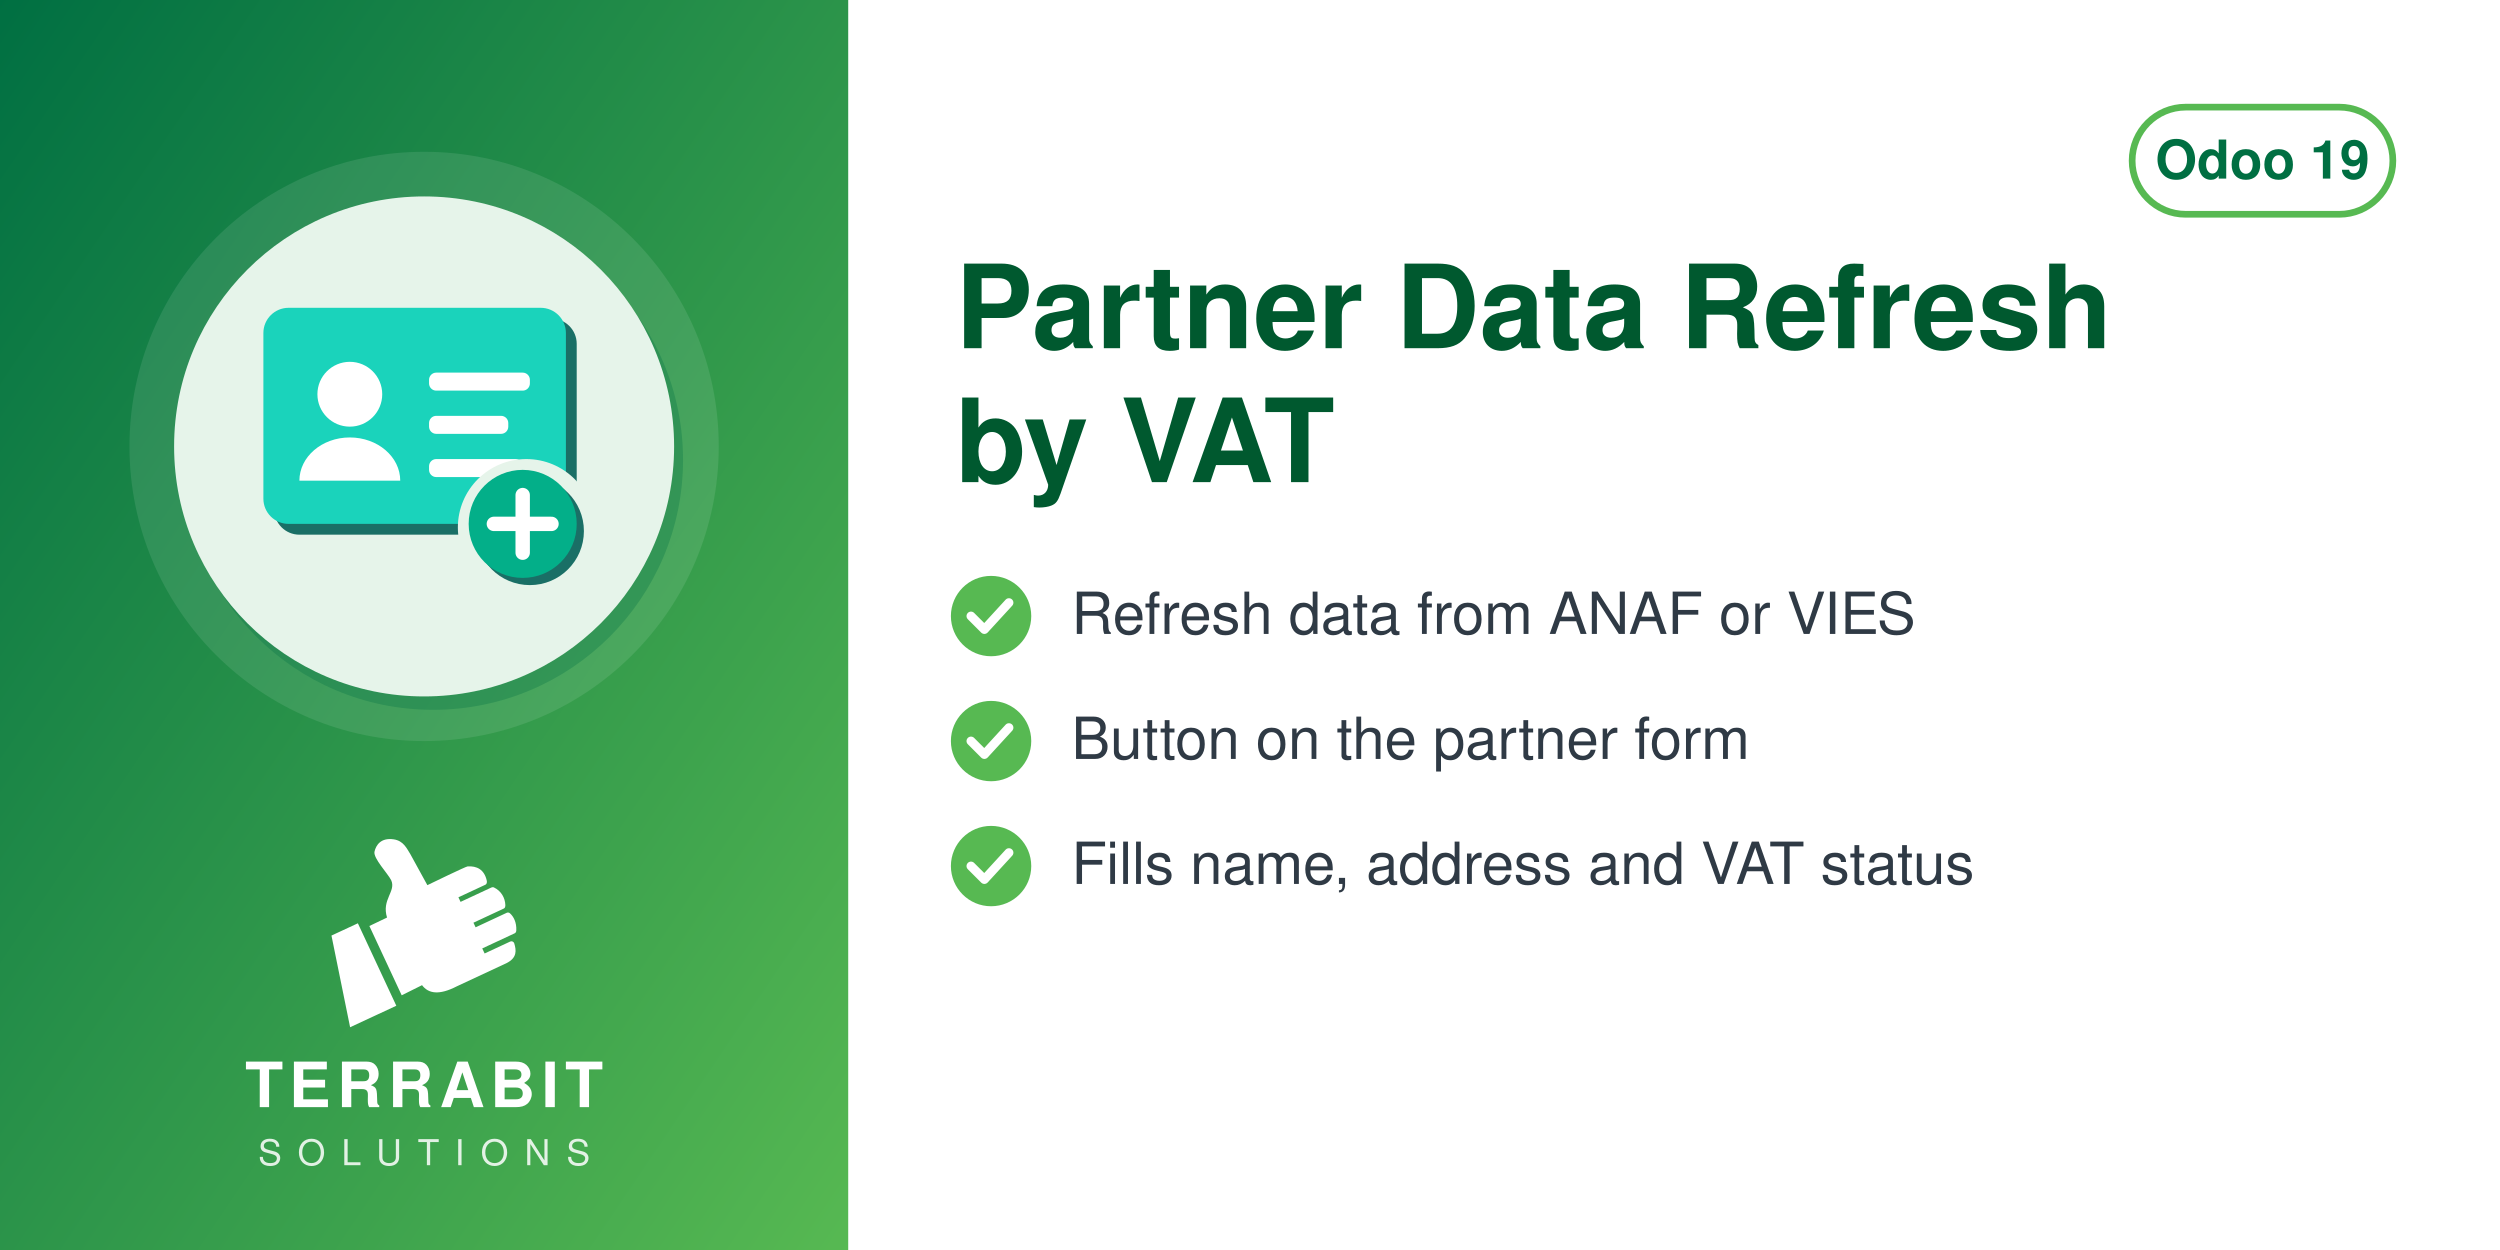
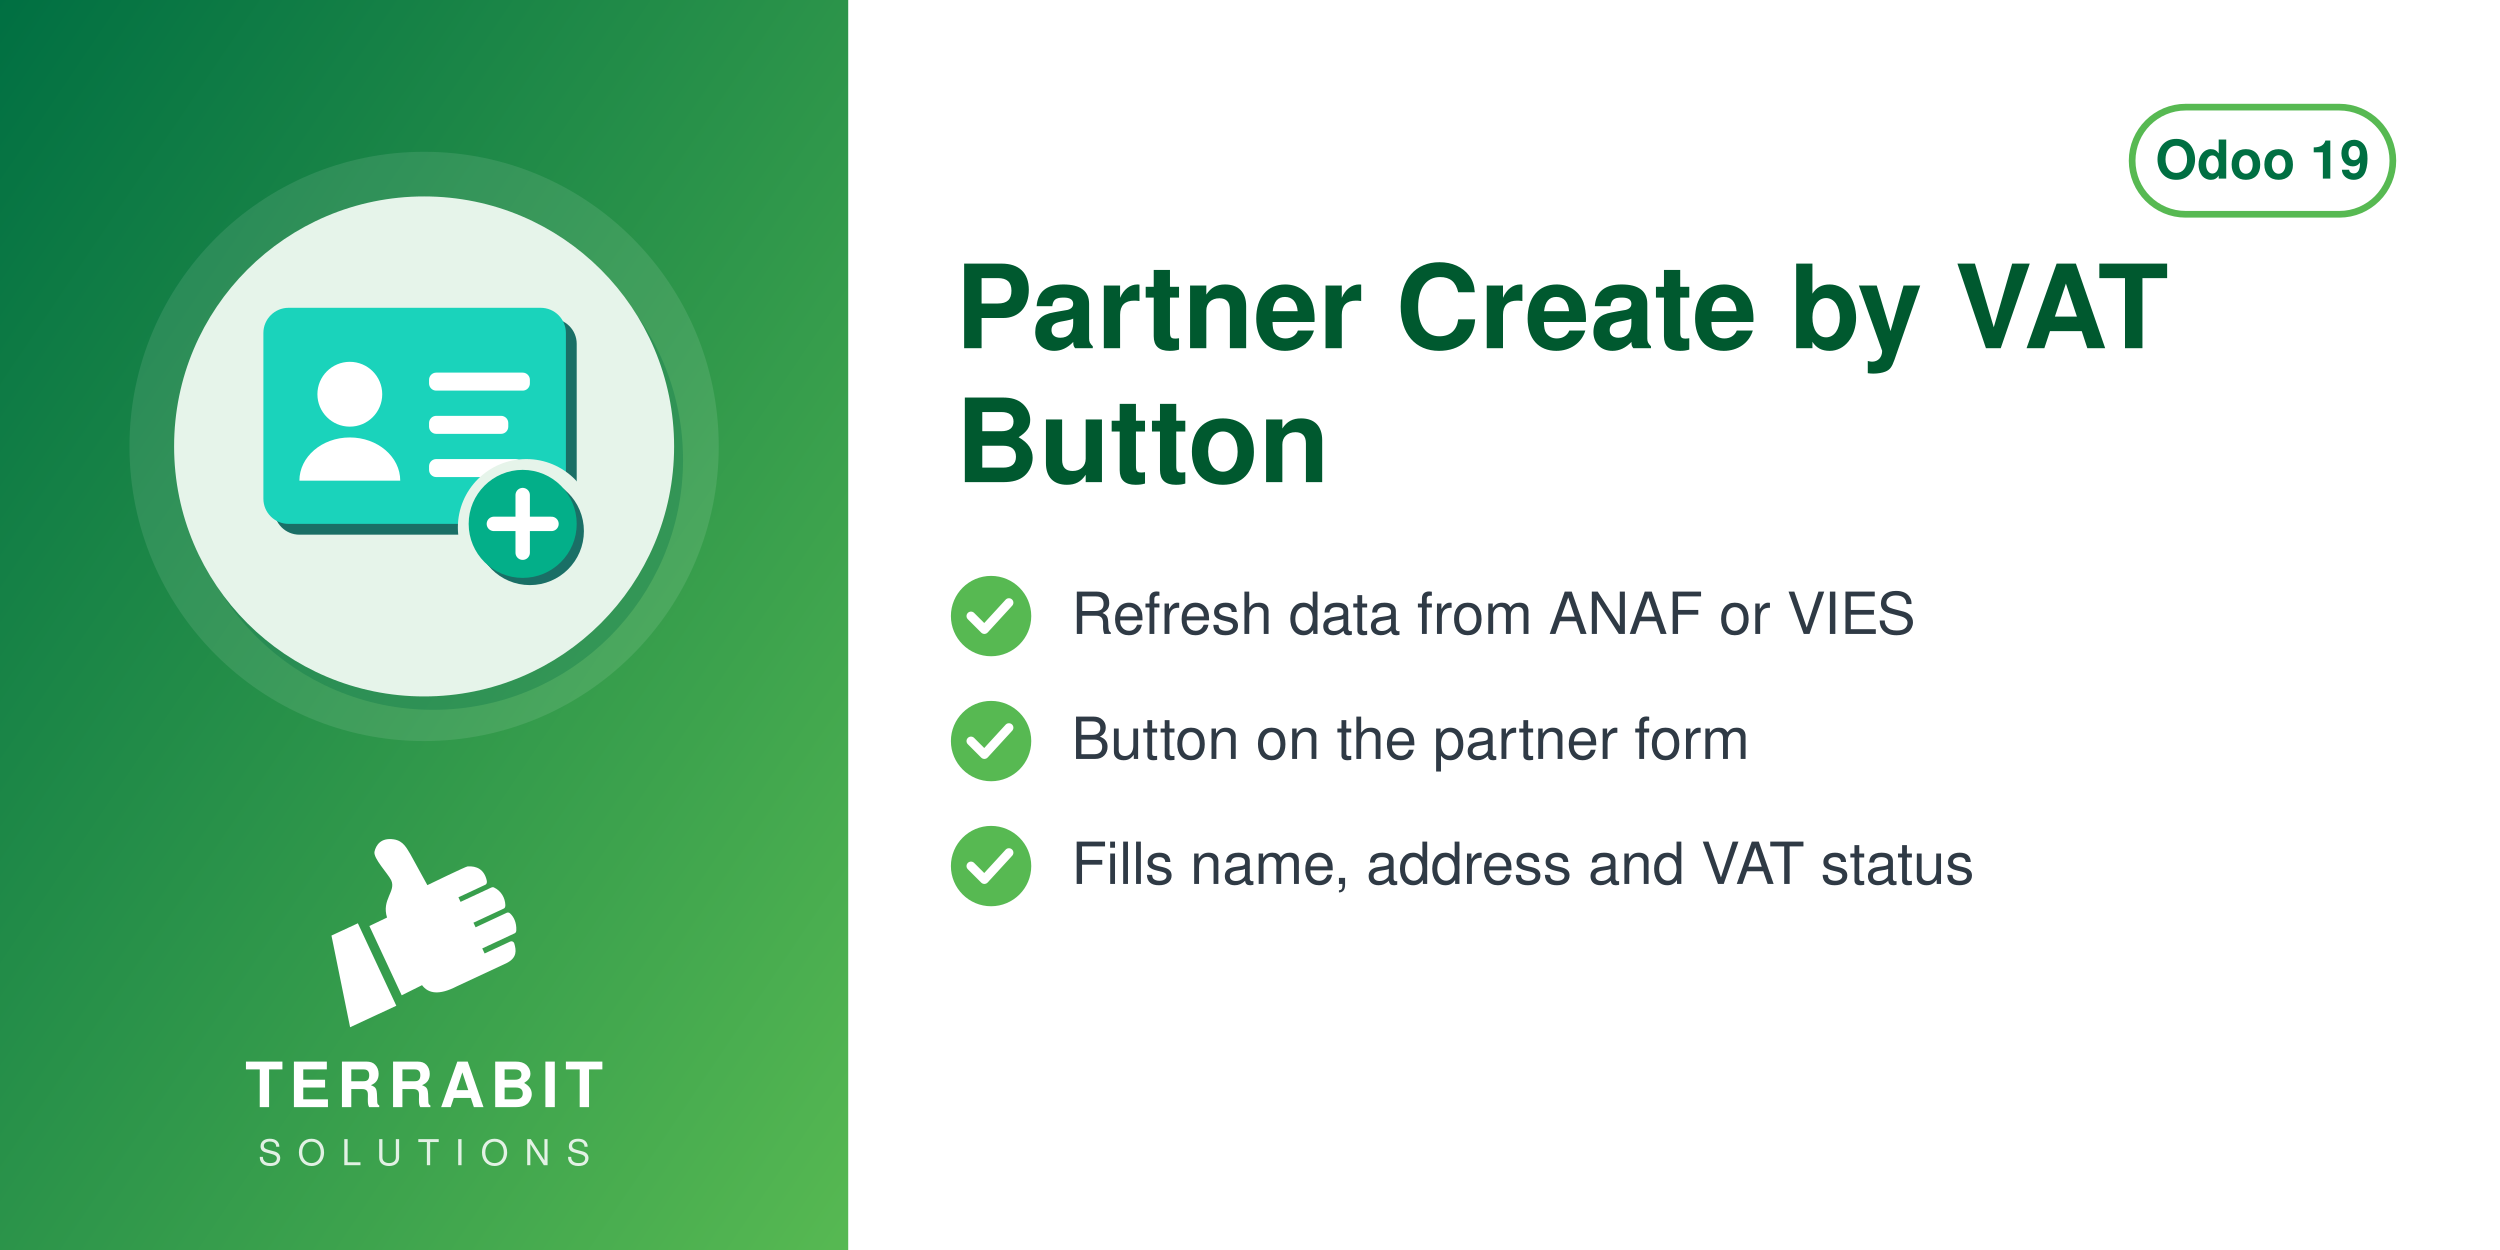
<svg xmlns="http://www.w3.org/2000/svg" width="560" height="280" viewBox="0 0 560 280">
  <defs>
    <linearGradient id="g" x1="0" y1="0" x2="1" y2="1">
      <stop offset="0" stop-color="#006F42" />
      <stop offset="1" stop-color="#57B952" />
    </linearGradient>
  </defs>
  <rect width="560" height="280" fill="#FFFFFF" />
  <rect width="190" height="280" fill="url(#g)" />
  <circle cx="95.0" cy="100" r="66" fill="white" opacity="0.10" />
  <circle cx="97.0" cy="103" r="56" fill="#006F42" opacity="0.30" />
  <circle cx="95.0" cy="100" r="56" fill="#E6F4EA" />
  <svg x="54.0" y="59.0" width="82" height="82" viewBox="0 0 100 100" preserveAspectRatio="xMidYMid meet">
    <g transform="translate(2.16,-3.61) scale(0.9838)">
      <defs>
        <mask id="mi-cut" maskUnits="userSpaceOnUse" x="-20" y="-20" width="140" height="140">
          <rect x="-20" y="-20" width="140" height="140" fill="#fff" />
          <circle cx="77" cy="77" r="19" fill="#000" />
        </mask>
      </defs>
      <g mask="url(#mi-cut)">
        <g transform="translate(3,3)" fill="#1A6F66">
          <rect x="4" y="16" width="84" height="60" rx="7" />
        </g>
        <g fill="#1AD3BB">
          <rect x="4" y="16" width="84" height="60" rx="7" />
        </g>
        <circle cx="28" cy="40" r="9" fill="#FFFFFF" />
        <path d="M14,64 a14,12 0 0 1 28,0z" fill="#FFFFFF" />
        <g fill="#FFFFFF">
          <rect x="50" y="34" width="28" height="5" rx="2" />
          <rect x="50" y="46" width="22" height="5" rx="2" />
          <rect x="50" y="58" width="26" height="5" rx="2" />
        </g>
      </g>
      <circle cx="78" cy="78" r="15" fill="#1A6F66" />
      <circle cx="76" cy="76" r="15" fill="#03AF89" />
      <path d="M76,68 v16 M68,76 h16" fill="none" stroke="#FFFFFF" stroke-width="4" stroke-linecap="round" stroke-linejoin="round" />
    </g>
  </svg>
  <svg x="72.0" y="186" width="46" height="46" viewBox="4045 2535 3400 3400" preserveAspectRatio="xMidYMid meet">
    <path fill="#FFFFFF" d="M4648.32 4073.59l636.59 1365.17 -765.09 355.96 -308.63 -1517.87 437.13 -203.26zm725.61 1192.32l336.75 -167.88c105.65,140.85 282.69,170.72 576.82,18.8l819.92 -382.33c181.4,-90.13 164.26,-214.57 130.07,-328.43 -4.28,-14.25 -13.68,-24.81 -27.34,-30.7 -13.67,-5.89 -27.61,-5.11 -41.09,1.18l-422.32 196.93 -39.04 -83.72 538.07 -250.91c16.64,-7.76 24.7,-27.69 25.58,-46.04 6.48,-134.33 -44.36,-230.89 -105.84,-285.23 -15.2,-13.44 -35.71,-15.59 -54.12,-7l-513.92 239.64 -35.6 -76.34 506.31 -236.1c17.69,-8.25 22.52,-36.93 21.83,-56.45 -4.1,-117.31 -67.62,-232.74 -187.72,-290.66 -13.94,-6.72 -28.64,-6.36 -42.69,0.19l-511.21 238.38 -35.37 -75.86 448.98 -209.36c20.44,-9.53 25.81,-42.28 21.02,-64.32 -41.02,-189.07 -167.92,-247.8 -318.14,-237.87 -29.39,1.94 -589.86,273.16 -665.95,310.54l-281.84 -513.57c-59.06,-93.13 -112.7,-221.7 -276.47,-245.13 -211.24,-30.22 -291.56,94.38 -316.89,203.13 -25.32,108.75 223.84,365.99 276.05,473.69 85.52,184.27 -161.86,318.11 -68.41,617.99l-292.54 139.94 535.09 1147.51z" />
  </svg>
  <text x="95.0" y="248" text-anchor="middle" font-family="Helvetica,Arial,sans-serif" font-size="14" font-weight="800" letter-spacing="1.4" fill="white">TERRABIT</text>
  <text x="95.0" y="261" text-anchor="middle" font-family="Helvetica,Arial,sans-serif" font-size="8" font-weight="500" letter-spacing="3.6" fill="white" opacity="0.85">SOLUTIONS</text>
  <g>
    <rect x="477.6" y="24" width="58.4" height="24" rx="12" fill="none" stroke="#57B952" stroke-width="1.5" />
    <text x="506.8" y="40" text-anchor="middle" font-family="Helvetica,Arial,sans-serif" font-size="12" font-weight="700" fill="#006F42">Odoo 19</text>
  </g>
-   <text x="214" y="78" font-family="Helvetica,Arial,sans-serif" font-size="26" font-weight="700" fill="#00592F">Partner Data Refresh</text>
-   <text x="214" y="108" font-family="Helvetica,Arial,sans-serif" font-size="26" font-weight="700" fill="#00592F">by VAT</text>
+   <text x="214" y="78" font-family="Helvetica,Arial,sans-serif" font-size="26" font-weight="700" fill="#00592F">Partner Create by VAT</text>
+   <text x="214" y="108" font-family="Helvetica,Arial,sans-serif" font-size="26" font-weight="700" fill="#00592F">Button</text>
  <circle cx="222" cy="138" r="9" fill="#57B952" />
  <path d="M217.5 138 l3 3 l5.5 -6" fill="none" stroke="white" stroke-width="2" stroke-linecap="round" stroke-linejoin="round" />
  <text x="240" y="142" font-family="Helvetica,Arial,sans-serif" font-size="13" fill="#2F3A45">Refresh data from ANAF or VIES</text>
  <circle cx="222" cy="166" r="9" fill="#57B952" />
  <path d="M217.5 166 l3 3 l5.5 -6" fill="none" stroke="white" stroke-width="2" stroke-linecap="round" stroke-linejoin="round" />
  <text x="240" y="170" font-family="Helvetica,Arial,sans-serif" font-size="13" fill="#2F3A45">Button on the partner form</text>
  <circle cx="222" cy="194" r="9" fill="#57B952" />
  <path d="M217.5 194 l3 3 l5.5 -6" fill="none" stroke="white" stroke-width="2" stroke-linecap="round" stroke-linejoin="round" />
  <text x="240" y="198" font-family="Helvetica,Arial,sans-serif" font-size="13" fill="#2F3A45">Fills name, address and VAT status</text>
</svg>
